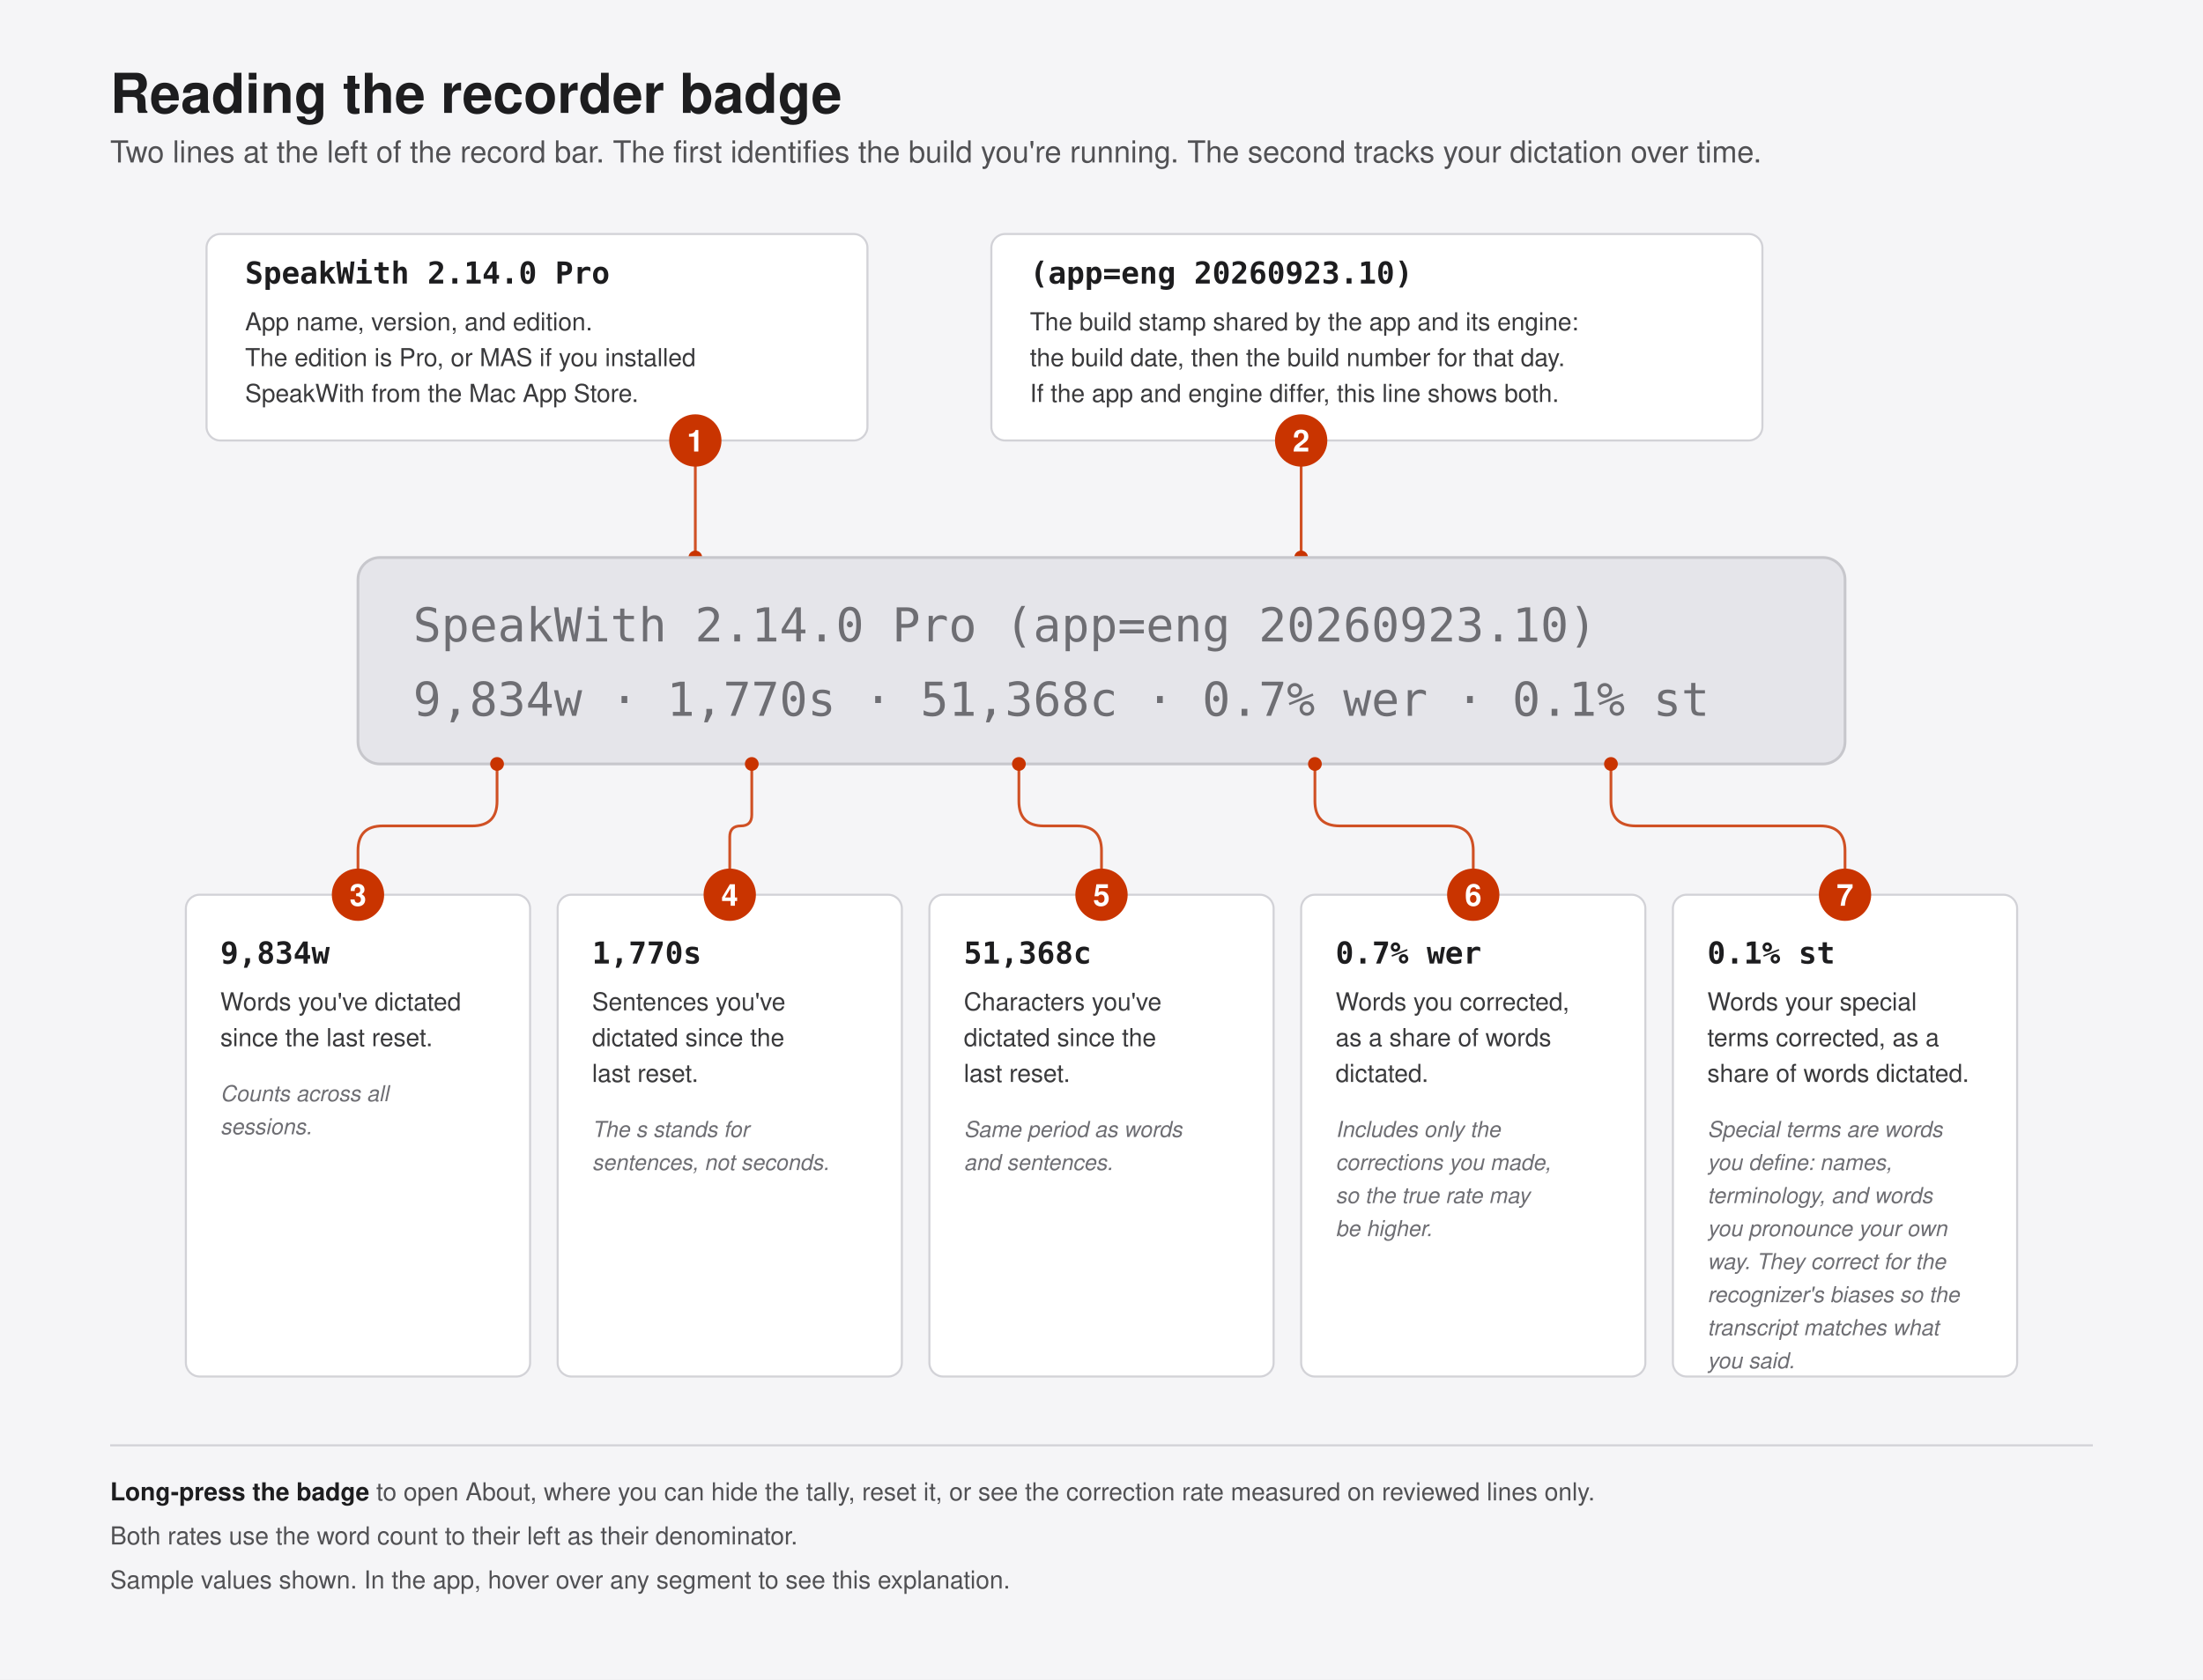
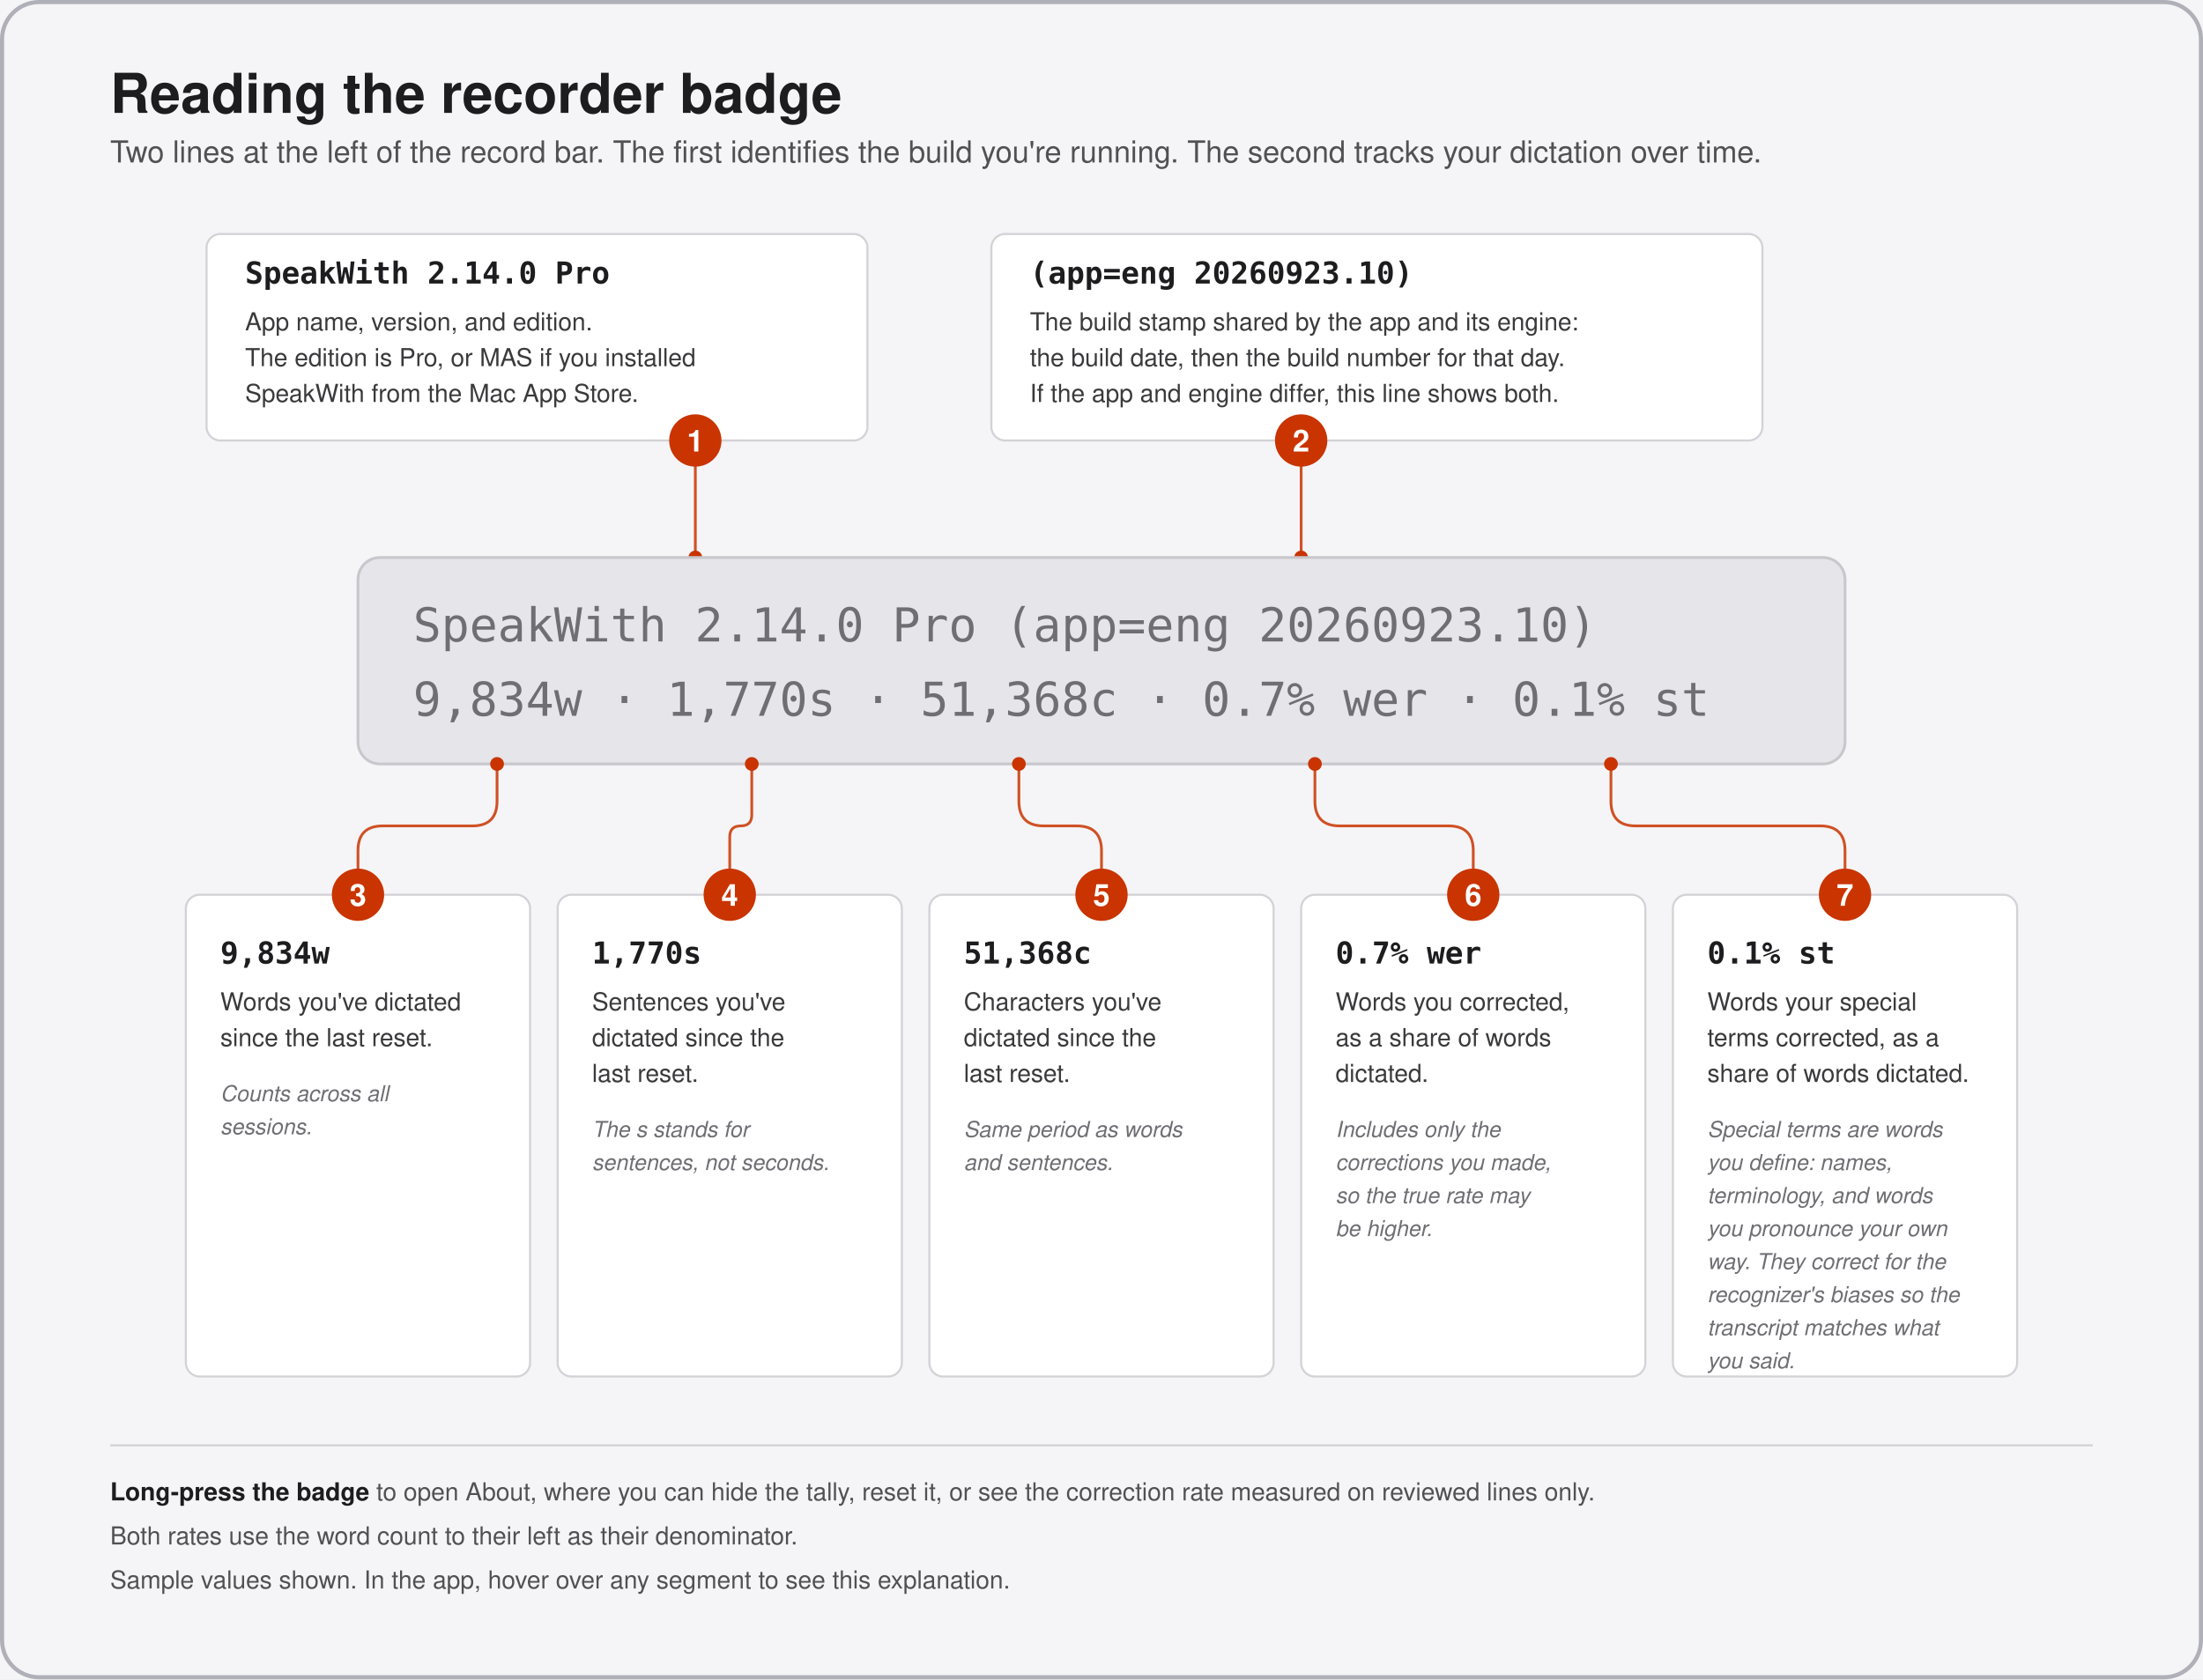
<svg xmlns="http://www.w3.org/2000/svg" width="1600" height="1220" viewBox="0 0 1600 1220" font-family="SF Pro Text, Helvetica Neue, Helvetica, Arial, sans-serif">
  <defs>
    <style>
      .field { fill: #F5F5F7; }
      .chrome { fill: #E5E5EA; stroke: #C7C7CC; stroke-width: 2; }
      .badge { font-family: "SF Mono", Menlo, "JetBrains Mono", monospace; font-size: 34px; fill: #6E6E73; white-space: pre; }
      .title { font-size: 40px; font-weight: 700; fill: #1D1D1F; }
      .subtitle { font-size: 22px; fill: #515154; }
      .box { fill: #FFFFFF; stroke: #D2D2D7; stroke-width: 1.5; }
      .box-head { font-family: "SF Mono", Menlo, "JetBrains Mono", monospace; font-size: 22px; font-weight: 700; fill: #1D1D1F; }
      .box-body { font-size: 18px; fill: #3A3A3C; }
      .box-note { font-size: 16px; fill: #6E6E73; font-style: italic; }
      .leader { stroke: #C93400; stroke-width: 2; fill: none; stroke-linecap: round; stroke-linejoin: round; opacity: 0.85; }
      .dot { fill: #C93400; }
      .pin { fill: #C93400; }
      .pin-num { font-size: 22px; font-weight: 700; fill: #FFFFFF; text-anchor: middle; }
      .foot { font-size: 18px; fill: #515154; }
      .foot-b { font-size: 18px; fill: #1D1D1F; font-weight: 600; }
    </style>
  </defs>
  <rect class="field" width="1600" height="1220" />
+   <rect x="1.5" y="1.5" width="1597" height="1217" rx="26.9" fill="none" stroke="#B0B0B8" stroke-width="3" />
  <text class="title" x="80" y="82">Reading the recorder badge</text>
  <text class="subtitle" x="80" y="118">Two lines at the left of the record bar. The first identifies the build you're running. The second tracks your dictation over time.</text>
  <g id="callout-1">
    <rect class="box" x="150" y="170" width="480" height="150" rx="10" />
    <text class="box-head" x="178" y="206">SpeakWith 2.14.0 Pro</text>
    <text class="box-body" x="178" y="240">App name, version, and edition.</text>
    <text class="box-body" x="178" y="266">The edition is Pro, or MAS if you installed</text>
    <text class="box-body" x="178" y="292">SpeakWith from the Mac App Store.</text>
    <path class="leader" d="M 505 320 L 505 405" />
    <circle class="pin" cx="505" cy="320" r="19" />
    <text class="pin-num" x="505" y="328">1</text>
    <circle class="dot" cx="505" cy="405" r="5" />
  </g>
  <g id="callout-2">
    <rect class="box" x="720" y="170" width="560" height="150" rx="10" />
    <text class="box-head" x="748" y="206">(app=eng 20260923.10)</text>
    <text class="box-body" x="748" y="240">The build stamp shared by the app and its engine:</text>
    <text class="box-body" x="748" y="266">the build date, then the build number for that day.</text>
    <text class="box-body" x="748" y="292">If the app and engine differ, this line shows both.</text>
    <path class="leader" d="M 945 320 L 945 405" />
    <circle class="pin" cx="945" cy="320" r="19" />
    <text class="pin-num" x="945" y="328">2</text>
    <circle class="dot" cx="945" cy="405" r="5" />
  </g>
  <g id="badge">
    <rect class="chrome" x="260" y="405" width="1080" height="150" rx="16" />
    <text class="badge" x="300" y="466" xml:space="preserve">SpeakWith 2.14.0 Pro (app=eng 20260923.10)</text>
    <text class="badge" x="300" y="520" xml:space="preserve">9,834w · 1,770s · 51,368c · 0.7% wer · 0.1% st</text>
  </g>
  <g id="callout-3">
    <path class="leader" d="M 361.0 555.0 L 361.0 582.0 Q 361.0 600.0 343.0 600.0 L 278.0 600.0 Q 260.0 600.0 260.0 618.0 L 260.0 650.0" />
    <circle class="dot" cx="361" cy="555" r="5" />
    <rect class="box" x="135" y="650" width="250" height="350" rx="10" />
    <circle class="pin" cx="260" cy="650" r="19" />
    <text class="pin-num" x="260" y="658">3</text>
    <text class="box-head" x="160" y="700">9,834w</text>
    <text class="box-body" x="160" y="734">Words you've dictated</text>
    <text class="box-body" x="160" y="760">since the last reset.</text>
    <text class="box-note" x="160" y="800">Counts across all</text>
    <text class="box-note" x="160" y="824">sessions.</text>
  </g>
  <g id="callout-4">
    <path class="leader" d="M 546.0 555.0 L 546.0 592.0 Q 546.0 600.0 538.0 600.0 L 538.0 600.0 Q 530.0 600.0 530.0 608.0 L 530.0 650.0" />
    <circle class="dot" cx="546" cy="555" r="5" />
    <rect class="box" x="405" y="650" width="250" height="350" rx="10" />
    <circle class="pin" cx="530" cy="650" r="19" />
    <text class="pin-num" x="530" y="658">4</text>
    <text class="box-head" x="430" y="700">1,770s</text>
    <text class="box-body" x="430" y="734">Sentences you've</text>
    <text class="box-body" x="430" y="760">dictated since the</text>
    <text class="box-body" x="430" y="786">last reset.</text>
    <text class="box-note" x="430" y="826">The s stands for</text>
    <text class="box-note" x="430" y="850">sentences, not seconds.</text>
  </g>
  <g id="callout-5">
    <path class="leader" d="M 740.0 555.0 L 740.0 582.0 Q 740.0 600.0 758.0 600.0 L 782.0 600.0 Q 800.0 600.0 800.0 618.0 L 800.0 650.0" />
    <circle class="dot" cx="740" cy="555" r="5" />
    <rect class="box" x="675" y="650" width="250" height="350" rx="10" />
    <circle class="pin" cx="800" cy="650" r="19" />
    <text class="pin-num" x="800" y="658">5</text>
    <text class="box-head" x="700" y="700">51,368c</text>
    <text class="box-body" x="700" y="734">Characters you've</text>
    <text class="box-body" x="700" y="760">dictated since the</text>
    <text class="box-body" x="700" y="786">last reset.</text>
    <text class="box-note" x="700" y="826">Same period as words</text>
    <text class="box-note" x="700" y="850">and sentences.</text>
  </g>
  <g id="callout-6">
    <path class="leader" d="M 955.0 555.0 L 955.0 582.0 Q 955.0 600.0 973.0 600.0 L 1052.0 600.0 Q 1070.0 600.0 1070.0 618.0 L 1070.0 650.0" />
    <circle class="dot" cx="955" cy="555" r="5" />
    <rect class="box" x="945" y="650" width="250" height="350" rx="10" />
    <circle class="pin" cx="1070" cy="650" r="19" />
    <text class="pin-num" x="1070" y="658">6</text>
    <text class="box-head" x="970" y="700">0.7% wer</text>
    <text class="box-body" x="970" y="734">Words you corrected,</text>
    <text class="box-body" x="970" y="760">as a share of words</text>
    <text class="box-body" x="970" y="786">dictated.</text>
    <text class="box-note" x="970" y="826">Includes only the</text>
    <text class="box-note" x="970" y="850">corrections you made,</text>
    <text class="box-note" x="970" y="874">so the true rate may</text>
    <text class="box-note" x="970" y="898">be higher.</text>
  </g>
  <g id="callout-7">
    <path class="leader" d="M 1170.0 555.0 L 1170.0 582.0 Q 1170.0 600.0 1188.0 600.0 L 1322.0 600.0 Q 1340.0 600.0 1340.0 618.0 L 1340.0 650.0" />
    <circle class="dot" cx="1170" cy="555" r="5" />
    <rect class="box" x="1215" y="650" width="250" height="350" rx="10" />
    <circle class="pin" cx="1340" cy="650" r="19" />
    <text class="pin-num" x="1340" y="658">7</text>
    <text class="box-head" x="1240" y="700">0.1% st</text>
    <text class="box-body" x="1240" y="734">Words your special</text>
    <text class="box-body" x="1240" y="760">terms corrected, as a</text>
    <text class="box-body" x="1240" y="786">share of words dictated.</text>
    <text class="box-note" x="1240" y="826">Special terms are words</text>
    <text class="box-note" x="1240" y="850">you define: names,</text>
    <text class="box-note" x="1240" y="874">terminology, and words</text>
    <text class="box-note" x="1240" y="898">you pronounce your own</text>
    <text class="box-note" x="1240" y="922">way. They correct for the</text>
    <text class="box-note" x="1240" y="946">recognizer's biases so the</text>
    <text class="box-note" x="1240" y="970">transcript matches what</text>
    <text class="box-note" x="1240" y="994">you said.</text>
  </g>
  <line x1="80" y1="1050" x2="1520" y2="1050" stroke="#D2D2D7" stroke-width="1.5" />
  <text class="foot" x="80" y="1090">
    <tspan class="foot-b">Long-press the badge</tspan> to open About, where you can hide the tally, reset it, or see the correction rate measured on reviewed lines only.</text>
  <text class="foot" x="80" y="1122">Both rates use the word count to their left as their denominator.</text>
  <text class="foot" x="80" y="1154">Sample values shown. In the app, hover over any segment to see this explanation.</text>
</svg>
